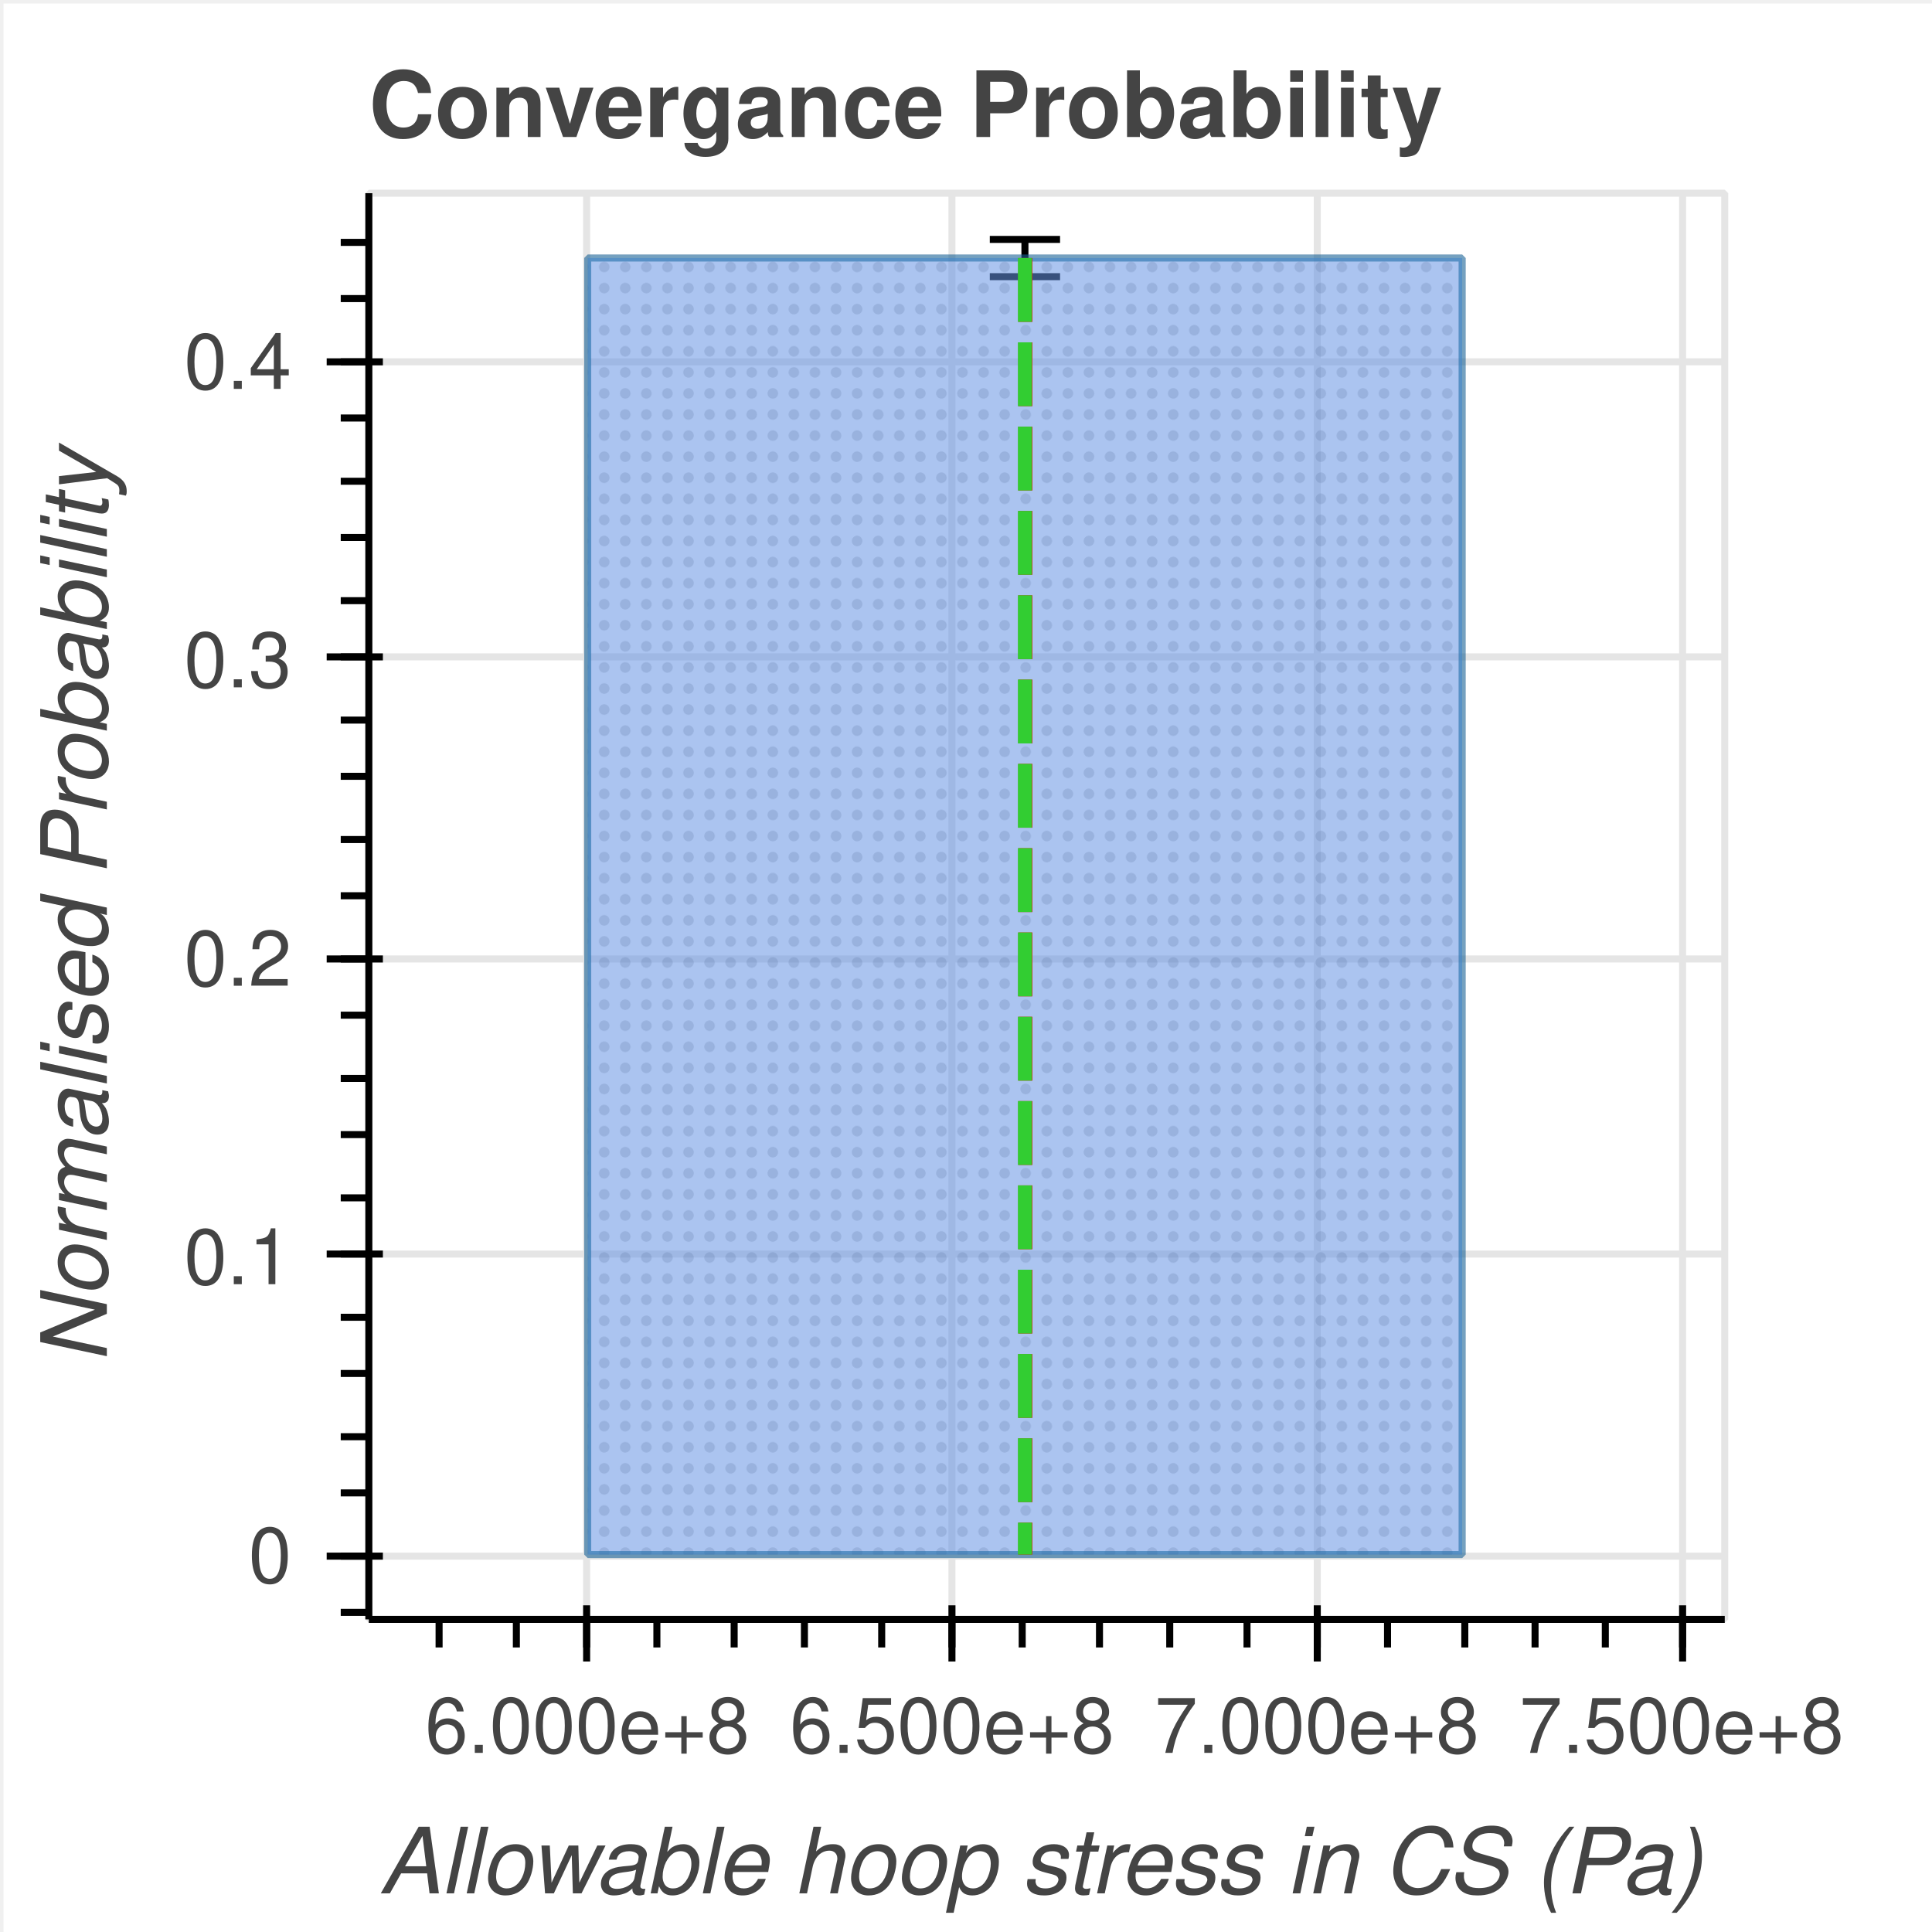
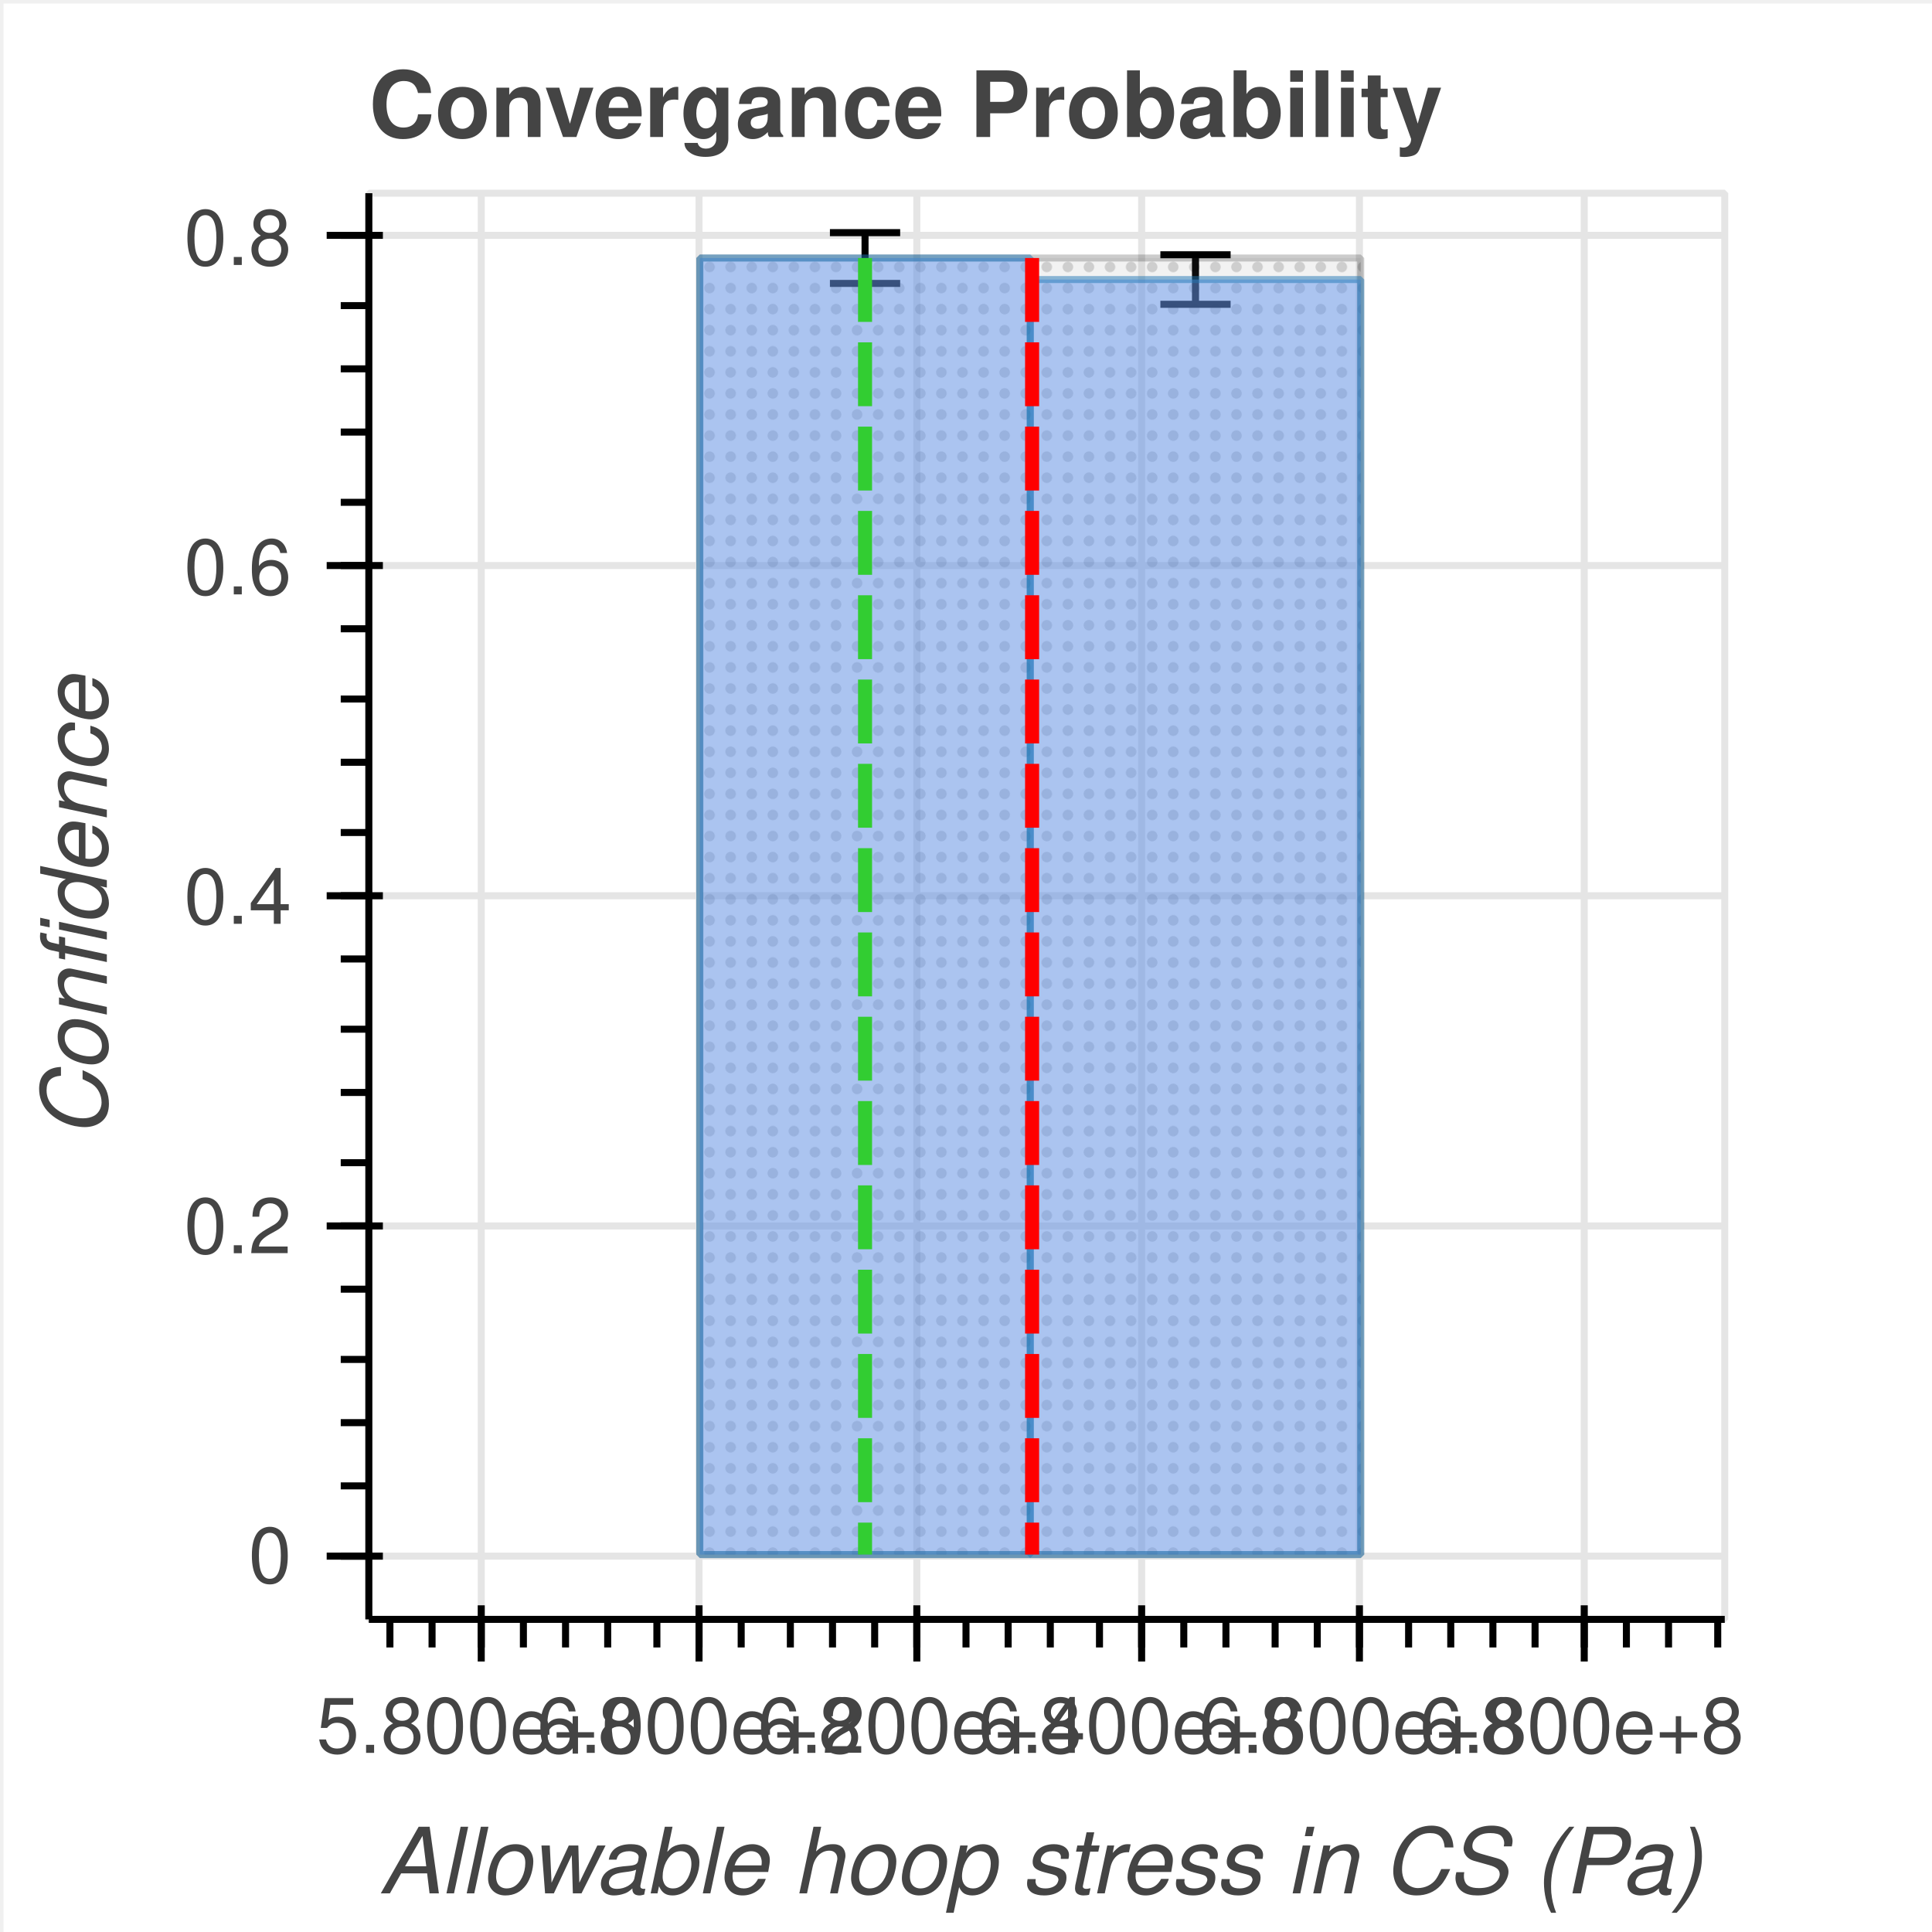
<svg xmlns="http://www.w3.org/2000/svg" version="1.1" width="275" height="275">
  <defs>
-     <clipPath id="eDJhEgdMyLbD">
+     <clipPath id="LDhFNnUtpmWm">
      <path fill="none" stroke="none" d="M 52.5 27.5 L 245.5 27.5 L 245.5 230.5 L 52.5 230.5 L 52.5 27.5 Z" />
    </clipPath>
-     <clipPath id="gkQsSynSzGNn">
+     <clipPath id="PttzHfTDsfpB">
      <path fill="none" stroke="none" d="M 52.5 27.5 L 245.5 27.5 L 245.5 230.5 L 52.5 230.5 L 52.5 27.5 Z" />
    </clipPath>
-     <clipPath id="qXxZZQQEtUEi">
+     <clipPath id="gfmuLWbADalF">
      <path fill="none" stroke="none" d="M 52.5 27.5 L 245.5 27.5 L 245.5 230.5 L 52.5 230.5 L 52.5 27.5 Z" />
    </clipPath>
-     <clipPath id="SUnOFZRGLTzD">
+     <clipPath id="TAnlcEbMQBsq">
      <path fill="none" stroke="none" d="M 52.5 27.5 L 245.5 27.5 L 245.5 230.5 L 52.5 230.5 L 52.5 27.5 Z" />
    </clipPath>
-     <pattern id="vRphckxBKMse" width="3" height="3" patternUnits="userSpaceOnUse">
+     <pattern id="RTlrRPWtLwaz" width="3" height="3" patternUnits="userSpaceOnUse">
      <path fill="rgb(0,0,0)" stroke="none" paint-order="stroke" d="M 2.75 2 A 0.75 0.75 0 0 0 1.25 2 A 0.75 0.75 0 0 0 2.75 2" fill-opacity="0.149" />
    </pattern>
-     <clipPath id="fVGNhSfbMGse">
+     <clipPath id="PsbJBLmRybfF">
      <path fill="none" stroke="none" d="M 52.5 27.5 L 245.5 27.5 L 245.5 230.5 L 52.5 230.5 L 52.5 27.5 Z" />
    </clipPath>
-     <clipPath id="WsNMuIhIAlEx">
+     <clipPath id="yBfPNpHNVEIP">
      <path fill="none" stroke="none" d="M 52.5 27.5 L 245.5 27.5 L 245.5 230.5 L 52.5 230.5 L 52.5 27.5 Z" />
    </clipPath>
-     <clipPath id="cnuaoAoOssgT">
+     <clipPath id="LIivrBOntIfi">
      <path fill="none" stroke="none" d="M 52.5 27.5 L 245.5 27.5 L 245.5 230.5 L 52.5 230.5 L 52.5 27.5 Z" />
    </clipPath>
-     <clipPath id="uTKhPvfNPhbx">
+     <clipPath id="uwKvKPdEmnhG">
      <path fill="none" stroke="none" d="M 52.5 27.5 L 245.5 27.5 L 245.5 230.5 L 52.5 230.5 L 52.5 27.5 Z" />
    </clipPath>
  </defs>
  <path fill="rgb(255,255,255)" stroke="none" paint-order="stroke" d="M 0.5 0.5 L 275.5 0.5 L 275.5 275.5 L 0.5 275.5 L 0.5 0.5 Z" fill-opacity="1" />
  <rect fill="#FFFFFF" stroke="none" x="52" y="27" width="193" height="203" transform="matrix(1, 0, 0, 1, 0.5, 0.5)" />
  <path fill="rgb(255,255,255)" stroke="none" paint-order="stroke" d="M 52.5 27.5 L 245.5 27.5 L 245.5 230.5 L 52.5 230.5 L 52.5 27.5 Z" fill-opacity="1" />
  <path fill="none" stroke="rgb(229,229,229)" paint-order="fill" d="M 52.5 27.5 L 245.5 27.5 L 245.5 230.5 L 52.5 230.5 L 52.5 27.5 Z" stroke-opacity="1" stroke-linejoin="bevel" stroke-miterlimit="10" />
-   <path fill="none" stroke="rgb(229,229,229)" paint-order="fill" d="M 83.5 230.5 L 83.5 27.5 M 135.5 230.5 L 135.5 27.5 M 187.5 230.5 L 187.5 27.5 M 239.5 230.5 L 239.5 27.5" stroke-opacity="1" stroke-linejoin="bevel" stroke-miterlimit="10" clip-path="url(#eDJhEgdMyLbD)" />
-   <path fill="none" stroke="rgb(229,229,229)" paint-order="fill" d="M 52.5 221.5 L 245.5 221.5 M 52.5 178.5 L 245.5 178.5 M 52.5 136.5 L 245.5 136.5 M 52.5 93.5 L 245.5 93.5 M 52.5 51.5 L 245.5 51.5" stroke-opacity="1" stroke-linejoin="bevel" stroke-miterlimit="10" clip-path="url(#gkQsSynSzGNn)" />
-   <path fill="none" stroke="rgb(0,0,0)" paint-order="fill" d="M 145.888 34.076 L 145.888 39.379" stroke-opacity="1" stroke-linejoin="bevel" stroke-miterlimit="10" clip-path="url(#qXxZZQQEtUEi)" />
-   <path fill="none" stroke="rgb(0,0,0)" paint-order="fill" d="M 140.888 34.076 L 150.888 34.076" stroke-opacity="1" stroke-linejoin="bevel" stroke-miterlimit="10" clip-path="url(#qXxZZQQEtUEi)" />
-   <path fill="none" stroke="rgb(0,0,0)" paint-order="fill" d="M 150.888 39.379 L 140.888 39.379" stroke-opacity="1" stroke-linejoin="bevel" stroke-miterlimit="10" clip-path="url(#qXxZZQQEtUEi)" />
-   <path fill="rgb(128,128,128)" stroke="none" paint-order="stroke" d="M 83.654 36.727 L 208.122 36.727 L 208.122 221.273 L 83.654 221.273 L 83.654 36.727 Z" fill-opacity="0.102" clip-path="url(#SUnOFZRGLTzD)" />
-   <path fill="url(#vRphckxBKMse)" stroke="rgb(0,0,0)" paint-order="fill" d="M 83.654 36.727 L 208.122 36.727 L 208.122 221.273 L 83.654 221.273 L 83.654 36.727 Z" clip-path="url(#SUnOFZRGLTzD)" stroke-opacity="0.2" stroke-linejoin="bevel" stroke-miterlimit="10" />
-   <path fill="rgb(100,149,237)" stroke="rgb(31,119,180)" paint-order="fill" d="M 83.654 36.727 L 208.122 36.727 L 208.122 221.273 L 83.654 221.273 L 83.654 36.727 Z" fill-opacity="0.502" clip-path="url(#fVGNhSfbMGse)" stroke-opacity="0.502" stroke-linejoin="bevel" stroke-miterlimit="10" />
+   <path fill="none" stroke="rgb(229,229,229)" paint-order="fill" d="M 68.5 230.5 L 68.5 27.5 M 99.5 230.5 L 99.5 27.5 M 130.5 230.5 L 130.5 27.5 M 162.5 230.5 L 162.5 27.5 M 193.5 230.5 L 193.5 27.5 M 225.5 230.5 L 225.5 27.5" stroke-opacity="1" stroke-linejoin="bevel" stroke-miterlimit="10" clip-path="url(#LDhFNnUtpmWm)" />
+   <path fill="none" stroke="rgb(229,229,229)" paint-order="fill" d="M 52.5 221.5 L 245.5 221.5 M 52.5 174.5 L 245.5 174.5 M 52.5 127.5 L 245.5 127.5 M 52.5 80.5 L 245.5 80.5 M 52.5 33.5 L 245.5 33.5" stroke-opacity="1" stroke-linejoin="bevel" stroke-miterlimit="10" clip-path="url(#PttzHfTDsfpB)" />
+   <path fill="none" stroke="rgb(0,0,0)" paint-order="fill" d="M 123.13 33.113 L 123.13 40.341" stroke-opacity="1" stroke-linejoin="bevel" stroke-miterlimit="10" clip-path="url(#gfmuLWbADalF)" />
+   <path fill="none" stroke="rgb(0,0,0)" paint-order="fill" d="M 170.167 36.265 L 170.167 43.313" stroke-opacity="1" stroke-linejoin="bevel" stroke-miterlimit="10" clip-path="url(#gfmuLWbADalF)" />
+   <path fill="none" stroke="rgb(0,0,0)" paint-order="fill" d="M 118.13 33.113 L 128.13 33.113" stroke-opacity="1" stroke-linejoin="bevel" stroke-miterlimit="10" clip-path="url(#gfmuLWbADalF)" />
+   <path fill="none" stroke="rgb(0,0,0)" paint-order="fill" d="M 165.167 36.265 L 175.167 36.265" stroke-opacity="1" stroke-linejoin="bevel" stroke-miterlimit="10" clip-path="url(#gfmuLWbADalF)" />
+   <path fill="none" stroke="rgb(0,0,0)" paint-order="fill" d="M 128.13 40.341 L 118.13 40.341" stroke-opacity="1" stroke-linejoin="bevel" stroke-miterlimit="10" clip-path="url(#gfmuLWbADalF)" />
+   <path fill="none" stroke="rgb(0,0,0)" paint-order="fill" d="M 175.167 43.313 L 165.167 43.313" stroke-opacity="1" stroke-linejoin="bevel" stroke-miterlimit="10" clip-path="url(#gfmuLWbADalF)" />
+   <path fill="rgb(128,128,128)" stroke="none" paint-order="stroke" d="M 99.611 36.727 L 193.685 36.727 L 193.685 221.273 L 99.611 221.273 L 99.611 36.727 Z" fill-opacity="0.102" clip-path="url(#TAnlcEbMQBsq)" />
+   <path fill="url(#RTlrRPWtLwaz)" stroke="rgb(0,0,0)" paint-order="fill" d="M 99.611 36.727 L 193.685 36.727 L 193.685 221.273 L 99.611 221.273 L 99.611 36.727 Z" clip-path="url(#TAnlcEbMQBsq)" stroke-opacity="0.2" stroke-linejoin="bevel" stroke-miterlimit="10" />
+   <path fill="rgb(100,149,237)" stroke="rgb(31,119,180)" paint-order="fill" d="M 99.611 36.727 L 146.648 36.727 L 146.648 221.273 L 99.611 221.273 L 99.611 36.727 Z" fill-opacity="0.502" clip-path="url(#PsbJBLmRybfF)" stroke-opacity="0.502" stroke-linejoin="bevel" stroke-miterlimit="10" />
+   <path fill="rgb(100,149,237)" stroke="rgb(31,119,180)" paint-order="fill" d="M 146.648 39.789 L 193.685 39.789 L 193.685 221.273 L 146.648 221.273 L 146.648 39.789 Z" fill-opacity="0.502" clip-path="url(#PsbJBLmRybfF)" stroke-opacity="0.502" stroke-linejoin="bevel" stroke-miterlimit="10" />
  <path fill="none" stroke="rgb(0,0,0)" paint-order="fill" d="M 52.5 230.5 L 245.5 230.5" stroke-opacity="1" stroke-linejoin="bevel" stroke-miterlimit="10" />
-   <path fill="none" stroke="rgb(0,0,0)" paint-order="fill" d="M 83.5 236.5 L 83.5 228.5 M 135.5 236.5 L 135.5 228.5 M 187.5 236.5 L 187.5 228.5 M 239.5 236.5 L 239.5 228.5" stroke-opacity="1" stroke-linejoin="bevel" stroke-miterlimit="10" />
-   <path fill="none" stroke="rgb(0,0,0)" paint-order="fill" d="M 73.5 234.5 L 73.5 230.5 M 62.5 234.5 L 62.5 230.5 M 83.5 234.5 L 83.5 230.5 M 93.5 234.5 L 93.5 230.5 M 104.5 234.5 L 104.5 230.5 M 114.5 234.5 L 114.5 230.5 M 125.5 234.5 L 125.5 230.5 M 135.5 234.5 L 135.5 230.5 M 145.5 234.5 L 145.5 230.5 M 156.5 234.5 L 156.5 230.5 M 166.5 234.5 L 166.5 230.5 M 177.5 234.5 L 177.5 230.5 M 187.5 234.5 L 187.5 230.5 M 197.5 234.5 L 197.5 230.5 M 208.5 234.5 L 208.5 230.5 M 218.5 234.5 L 218.5 230.5 M 228.5 234.5 L 228.5 230.5 M 239.5 234.5 L 239.5 230.5" stroke-opacity="1" stroke-linejoin="bevel" stroke-miterlimit="10" />
-   <text fill="rgb(68,68,68)" stroke="none" font-family="helvetica" font-size="11px" font-style="normal" font-weight="normal" text-decoration="normal" x="60.012" y="249" text-anchor="start" dominant-baseline="alphabetic" transform="matrix(1, 0, 0, 1, 0.5, 0.5)" fill-opacity="1">6.000e+8</text>
-   <text fill="none" stroke="rgb(0,0,0)" font-family="helvetica" font-size="11px" font-style="normal" font-weight="normal" text-decoration="normal" x="60.012" y="249" text-anchor="start" dominant-baseline="alphabetic" transform="matrix(1, 0, 0, 1, 0.5, 0.5)" stroke-opacity="0" stroke-linejoin="bevel" stroke-miterlimit="10">6.000e+8</text>
-   <text fill="rgb(68,68,68)" stroke="none" font-family="helvetica" font-size="11px" font-style="normal" font-weight="normal" text-decoration="normal" x="111.931" y="249" text-anchor="start" dominant-baseline="alphabetic" transform="matrix(1, 0, 0, 1, 0.5, 0.5)" fill-opacity="1">6.500e+8</text>
-   <text fill="none" stroke="rgb(0,0,0)" font-family="helvetica" font-size="11px" font-style="normal" font-weight="normal" text-decoration="normal" x="111.931" y="249" text-anchor="start" dominant-baseline="alphabetic" transform="matrix(1, 0, 0, 1, 0.5, 0.5)" stroke-opacity="0" stroke-linejoin="bevel" stroke-miterlimit="10">6.500e+8</text>
-   <text fill="rgb(68,68,68)" stroke="none" font-family="helvetica" font-size="11px" font-style="normal" font-weight="normal" text-decoration="normal" x="163.851" y="249" text-anchor="start" dominant-baseline="alphabetic" transform="matrix(1, 0, 0, 1, 0.5, 0.5)" fill-opacity="1">7.000e+8</text>
-   <text fill="none" stroke="rgb(0,0,0)" font-family="helvetica" font-size="11px" font-style="normal" font-weight="normal" text-decoration="normal" x="163.851" y="249" text-anchor="start" dominant-baseline="alphabetic" transform="matrix(1, 0, 0, 1, 0.5, 0.5)" stroke-opacity="0" stroke-linejoin="bevel" stroke-miterlimit="10">7.000e+8</text>
-   <text fill="rgb(68,68,68)" stroke="none" font-family="helvetica" font-size="11px" font-style="normal" font-weight="normal" text-decoration="normal" x="215.77" y="249" text-anchor="start" dominant-baseline="alphabetic" transform="matrix(1, 0, 0, 1, 0.5, 0.5)" fill-opacity="1">7.500e+8</text>
-   <text fill="none" stroke="rgb(0,0,0)" font-family="helvetica" font-size="11px" font-style="normal" font-weight="normal" text-decoration="normal" x="215.77" y="249" text-anchor="start" dominant-baseline="alphabetic" transform="matrix(1, 0, 0, 1, 0.5, 0.5)" stroke-opacity="0" stroke-linejoin="bevel" stroke-miterlimit="10">7.500e+8</text>
+   <path fill="none" stroke="rgb(0,0,0)" paint-order="fill" d="M 68.5 236.5 L 68.5 228.5 M 99.5 236.5 L 99.5 228.5 M 130.5 236.5 L 130.5 228.5 M 162.5 236.5 L 162.5 228.5 M 193.5 236.5 L 193.5 228.5 M 225.5 236.5 L 225.5 228.5" stroke-opacity="1" stroke-linejoin="bevel" stroke-miterlimit="10" />
+   <path fill="none" stroke="rgb(0,0,0)" paint-order="fill" d="M 61.5 234.5 L 61.5 230.5 M 55.5 234.5 L 55.5 230.5 M 68.5 234.5 L 68.5 230.5 M 74.5 234.5 L 74.5 230.5 M 80.5 234.5 L 80.5 230.5 M 86.5 234.5 L 86.5 230.5 M 93.5 234.5 L 93.5 230.5 M 99.5 234.5 L 99.5 230.5 M 105.5 234.5 L 105.5 230.5 M 112.5 234.5 L 112.5 230.5 M 118.5 234.5 L 118.5 230.5 M 124.5 234.5 L 124.5 230.5 M 130.5 234.5 L 130.5 230.5 M 137.5 234.5 L 137.5 230.5 M 143.5 234.5 L 143.5 230.5 M 149.5 234.5 L 149.5 230.5 M 156.5 234.5 L 156.5 230.5 M 162.5 234.5 L 162.5 230.5 M 168.5 234.5 L 168.5 230.5 M 174.5 234.5 L 174.5 230.5 M 181.5 234.5 L 181.5 230.5 M 187.5 234.5 L 187.5 230.5 M 193.5 234.5 L 193.5 230.5 M 200.5 234.5 L 200.5 230.5 M 206.5 234.5 L 206.5 230.5 M 212.5 234.5 L 212.5 230.5 M 218.5 234.5 L 218.5 230.5 M 225.5 234.5 L 225.5 230.5 M 231.5 234.5 L 231.5 230.5 M 237.5 234.5 L 237.5 230.5 M 244.5 234.5 L 244.5 230.5" stroke-opacity="1" stroke-linejoin="bevel" stroke-miterlimit="10" />
+   <text fill="rgb(68,68,68)" stroke="none" font-family="helvetica" font-size="11px" font-style="normal" font-weight="normal" text-decoration="normal" x="44.541" y="249" text-anchor="start" dominant-baseline="alphabetic" transform="matrix(1, 0, 0, 1, 0.5, 0.5)" fill-opacity="1">5.800e+8</text>
+   <text fill="none" stroke="rgb(0,0,0)" font-family="helvetica" font-size="11px" font-style="normal" font-weight="normal" text-decoration="normal" x="44.541" y="249" text-anchor="start" dominant-baseline="alphabetic" transform="matrix(1, 0, 0, 1, 0.5, 0.5)" stroke-opacity="0" stroke-linejoin="bevel" stroke-miterlimit="10">5.800e+8</text>
+   <text fill="rgb(68,68,68)" stroke="none" font-family="helvetica" font-size="11px" font-style="normal" font-weight="normal" text-decoration="normal" x="75.946" y="249" text-anchor="start" dominant-baseline="alphabetic" transform="matrix(1, 0, 0, 1, 0.5, 0.5)" fill-opacity="1">6.000e+8</text>
+   <text fill="none" stroke="rgb(0,0,0)" font-family="helvetica" font-size="11px" font-style="normal" font-weight="normal" text-decoration="normal" x="75.946" y="249" text-anchor="start" dominant-baseline="alphabetic" transform="matrix(1, 0, 0, 1, 0.5, 0.5)" stroke-opacity="0" stroke-linejoin="bevel" stroke-miterlimit="10">6.000e+8</text>
+   <text fill="rgb(68,68,68)" stroke="none" font-family="helvetica" font-size="11px" font-style="normal" font-weight="normal" text-decoration="normal" x="107.351" y="249" text-anchor="start" dominant-baseline="alphabetic" transform="matrix(1, 0, 0, 1, 0.5, 0.5)" fill-opacity="1">6.200e+8</text>
+   <text fill="none" stroke="rgb(0,0,0)" font-family="helvetica" font-size="11px" font-style="normal" font-weight="normal" text-decoration="normal" x="107.351" y="249" text-anchor="start" dominant-baseline="alphabetic" transform="matrix(1, 0, 0, 1, 0.5, 0.5)" stroke-opacity="0" stroke-linejoin="bevel" stroke-miterlimit="10">6.200e+8</text>
+   <text fill="rgb(68,68,68)" stroke="none" font-family="helvetica" font-size="11px" font-style="normal" font-weight="normal" text-decoration="normal" x="138.756" y="249" text-anchor="start" dominant-baseline="alphabetic" transform="matrix(1, 0, 0, 1, 0.5, 0.5)" fill-opacity="1">6.400e+8</text>
+   <text fill="none" stroke="rgb(0,0,0)" font-family="helvetica" font-size="11px" font-style="normal" font-weight="normal" text-decoration="normal" x="138.756" y="249" text-anchor="start" dominant-baseline="alphabetic" transform="matrix(1, 0, 0, 1, 0.5, 0.5)" stroke-opacity="0" stroke-linejoin="bevel" stroke-miterlimit="10">6.400e+8</text>
+   <text fill="rgb(68,68,68)" stroke="none" font-family="helvetica" font-size="11px" font-style="normal" font-weight="normal" text-decoration="normal" x="170.161" y="249" text-anchor="start" dominant-baseline="alphabetic" transform="matrix(1, 0, 0, 1, 0.5, 0.5)" fill-opacity="1">6.600e+8</text>
+   <text fill="none" stroke="rgb(0,0,0)" font-family="helvetica" font-size="11px" font-style="normal" font-weight="normal" text-decoration="normal" x="170.161" y="249" text-anchor="start" dominant-baseline="alphabetic" transform="matrix(1, 0, 0, 1, 0.5, 0.5)" stroke-opacity="0" stroke-linejoin="bevel" stroke-miterlimit="10">6.600e+8</text>
+   <text fill="rgb(68,68,68)" stroke="none" font-family="helvetica" font-size="11px" font-style="normal" font-weight="normal" text-decoration="normal" x="201.566" y="249" text-anchor="start" dominant-baseline="alphabetic" transform="matrix(1, 0, 0, 1, 0.5, 0.5)" fill-opacity="1">6.800e+8</text>
+   <text fill="none" stroke="rgb(0,0,0)" font-family="helvetica" font-size="11px" font-style="normal" font-weight="normal" text-decoration="normal" x="201.566" y="249" text-anchor="start" dominant-baseline="alphabetic" transform="matrix(1, 0, 0, 1, 0.5, 0.5)" stroke-opacity="0" stroke-linejoin="bevel" stroke-miterlimit="10">6.800e+8</text>
  <text fill="rgb(68,68,68)" stroke="none" font-family="helvetica" font-size="13px" font-style="italic" font-weight="normal" text-decoration="normal" x="53.485" y="269" text-anchor="start" dominant-baseline="alphabetic" transform="matrix(1, 0, 0, 1, 0.5, 0.5)" fill-opacity="1">Allowable hoop stress in CS (Pa)</text>
  <text fill="none" stroke="rgb(0,0,0)" font-family="helvetica" font-size="13px" font-style="italic" font-weight="normal" text-decoration="normal" x="53.485" y="269" text-anchor="start" dominant-baseline="alphabetic" transform="matrix(1, 0, 0, 1, 0.5, 0.5)" stroke-opacity="0" stroke-linejoin="bevel" stroke-miterlimit="10">Allowable hoop stress in CS (Pa)</text>
  <path fill="none" stroke="rgb(0,0,0)" paint-order="fill" d="M 52.5 230.5 L 52.5 27.5" stroke-opacity="1" stroke-linejoin="bevel" stroke-miterlimit="10" />
-   <path fill="none" stroke="rgb(0,0,0)" paint-order="fill" d="M 46.5 221.5 L 54.5 221.5 M 46.5 178.5 L 54.5 178.5 M 46.5 136.5 L 54.5 136.5 M 46.5 93.5 L 54.5 93.5 M 46.5 51.5 L 54.5 51.5" stroke-opacity="1" stroke-linejoin="bevel" stroke-miterlimit="10" />
-   <path fill="none" stroke="rgb(0,0,0)" paint-order="fill" d="M 48.5 229.5 L 52.5 229.5 M 48.5 221.5 L 52.5 221.5 M 48.5 212.5 L 52.5 212.5 M 48.5 204.5 L 52.5 204.5 M 48.5 195.5 L 52.5 195.5 M 48.5 187.5 L 52.5 187.5 M 48.5 178.5 L 52.5 178.5 M 48.5 170.5 L 52.5 170.5 M 48.5 161.5 L 52.5 161.5 M 48.5 153.5 L 52.5 153.5 M 48.5 144.5 L 52.5 144.5 M 48.5 136.5 L 52.5 136.5 M 48.5 127.5 L 52.5 127.5 M 48.5 119.5 L 52.5 119.5 M 48.5 110.5 L 52.5 110.5 M 48.5 102.5 L 52.5 102.5 M 48.5 93.5 L 52.5 93.5 M 48.5 85.5 L 52.5 85.5 M 48.5 76.5 L 52.5 76.5 M 48.5 68.5 L 52.5 68.5 M 48.5 59.5 L 52.5 59.5 M 48.5 51.5 L 52.5 51.5 M 48.5 42.5 L 52.5 42.5 M 48.5 34.5 L 52.5 34.5" stroke-opacity="1" stroke-linejoin="bevel" stroke-miterlimit="10" />
+   <path fill="none" stroke="rgb(0,0,0)" paint-order="fill" d="M 46.5 221.5 L 54.5 221.5 M 46.5 174.5 L 54.5 174.5 M 46.5 127.5 L 54.5 127.5 M 46.5 80.5 L 54.5 80.5 M 46.5 33.5 L 54.5 33.5" stroke-opacity="1" stroke-linejoin="bevel" stroke-miterlimit="10" />
+   <path fill="none" stroke="rgb(0,0,0)" paint-order="fill" d="M 48.5 221.5 L 52.5 221.5 M 48.5 211.5 L 52.5 211.5 M 48.5 202.5 L 52.5 202.5 M 48.5 193.5 L 52.5 193.5 M 48.5 183.5 L 52.5 183.5 M 48.5 174.5 L 52.5 174.5 M 48.5 165.5 L 52.5 165.5 M 48.5 155.5 L 52.5 155.5 M 48.5 146.5 L 52.5 146.5 M 48.5 136.5 L 52.5 136.5 M 48.5 127.5 L 52.5 127.5 M 48.5 118.5 L 52.5 118.5 M 48.5 108.5 L 52.5 108.5 M 48.5 99.5 L 52.5 99.5 M 48.5 89.5 L 52.5 89.5 M 48.5 80.5 L 52.5 80.5 M 48.5 71.5 L 52.5 71.5 M 48.5 61.5 L 52.5 61.5 M 48.5 52.5 L 52.5 52.5 M 48.5 43.5 L 52.5 43.5 M 48.5 33.5 L 52.5 33.5" stroke-opacity="1" stroke-linejoin="bevel" stroke-miterlimit="10" />
  <text fill="rgb(68,68,68)" stroke="none" font-family="helvetica" font-size="11px" font-style="normal" font-weight="normal" text-decoration="normal" x="34.882" y="224.773" text-anchor="start" dominant-baseline="alphabetic" transform="matrix(1, 0, 0, 1, 0.5, 0.5)" fill-opacity="1">0</text>
  <text fill="none" stroke="rgb(0,0,0)" font-family="helvetica" font-size="11px" font-style="normal" font-weight="normal" text-decoration="normal" x="34.882" y="224.773" text-anchor="start" dominant-baseline="alphabetic" transform="matrix(1, 0, 0, 1, 0.5, 0.5)" stroke-opacity="0" stroke-linejoin="bevel" stroke-miterlimit="10">0</text>
-   <text fill="rgb(68,68,68)" stroke="none" font-family="helvetica" font-size="11px" font-style="normal" font-weight="normal" text-decoration="normal" x="25.708" y="182.293" text-anchor="start" dominant-baseline="alphabetic" transform="matrix(1, 0, 0, 1, 0.5, 0.5)" fill-opacity="1">0.1</text>
-   <text fill="none" stroke="rgb(0,0,0)" font-family="helvetica" font-size="11px" font-style="normal" font-weight="normal" text-decoration="normal" x="25.708" y="182.293" text-anchor="start" dominant-baseline="alphabetic" transform="matrix(1, 0, 0, 1, 0.5, 0.5)" stroke-opacity="0" stroke-linejoin="bevel" stroke-miterlimit="10">0.1</text>
-   <text fill="rgb(68,68,68)" stroke="none" font-family="helvetica" font-size="11px" font-style="normal" font-weight="normal" text-decoration="normal" x="25.708" y="139.813" text-anchor="start" dominant-baseline="alphabetic" transform="matrix(1, 0, 0, 1, 0.5, 0.5)" fill-opacity="1">0.2</text>
-   <text fill="none" stroke="rgb(0,0,0)" font-family="helvetica" font-size="11px" font-style="normal" font-weight="normal" text-decoration="normal" x="25.708" y="139.813" text-anchor="start" dominant-baseline="alphabetic" transform="matrix(1, 0, 0, 1, 0.5, 0.5)" stroke-opacity="0" stroke-linejoin="bevel" stroke-miterlimit="10">0.2</text>
-   <text fill="rgb(68,68,68)" stroke="none" font-family="helvetica" font-size="11px" font-style="normal" font-weight="normal" text-decoration="normal" x="25.708" y="97.333" text-anchor="start" dominant-baseline="alphabetic" transform="matrix(1, 0, 0, 1, 0.5, 0.5)" fill-opacity="1">0.3</text>
-   <text fill="none" stroke="rgb(0,0,0)" font-family="helvetica" font-size="11px" font-style="normal" font-weight="normal" text-decoration="normal" x="25.708" y="97.333" text-anchor="start" dominant-baseline="alphabetic" transform="matrix(1, 0, 0, 1, 0.5, 0.5)" stroke-opacity="0" stroke-linejoin="bevel" stroke-miterlimit="10">0.3</text>
-   <text fill="rgb(68,68,68)" stroke="none" font-family="helvetica" font-size="11px" font-style="normal" font-weight="normal" text-decoration="normal" x="25.708" y="54.853" text-anchor="start" dominant-baseline="alphabetic" transform="matrix(1, 0, 0, 1, 0.5, 0.5)" fill-opacity="1">0.4</text>
-   <text fill="none" stroke="rgb(0,0,0)" font-family="helvetica" font-size="11px" font-style="normal" font-weight="normal" text-decoration="normal" x="25.708" y="54.853" text-anchor="start" dominant-baseline="alphabetic" transform="matrix(1, 0, 0, 1, 0.5, 0.5)" stroke-opacity="0" stroke-linejoin="bevel" stroke-miterlimit="10">0.4</text>
-   <text fill="rgb(68,68,68)" stroke="none" font-family="helvetica" font-size="13px" font-style="italic" font-weight="normal" text-decoration="normal" x="-47.317" y="125.5" text-anchor="start" dominant-baseline="alphabetic" transform="matrix(6.123233995736766e-17, -1, 1, 6.123233995736766e-17, -110.2915, 146.7085)" fill-opacity="1">Normalised Probability</text>
-   <text fill="none" stroke="rgb(0,0,0)" font-family="helvetica" font-size="13px" font-style="italic" font-weight="normal" text-decoration="normal" x="-47.317" y="125.5" text-anchor="start" dominant-baseline="alphabetic" transform="matrix(6.123233995736766e-17, -1, 1, 6.123233995736766e-17, -110.2915, 146.7085)" stroke-opacity="0" stroke-linejoin="bevel" stroke-miterlimit="10">Normalised Probability</text>
-   <path fill="rgb(255,249,186)" stroke="rgb(255,0,0)" paint-order="fill" d="M 145.951 36.727 L 145.951 36.727 L 145.951 221.273 L 145.951 221.273 L 145.951 36.727 Z" fill-opacity="0.4" clip-path="url(#WsNMuIhIAlEx)" stroke-opacity="1" stroke-linejoin="bevel" stroke-miterlimit="10" stroke-width="2" stroke-dasharray="6" />
-   <path fill="rgb(255,249,186)" stroke="rgb(50,205,50)" paint-order="fill" d="M 145.888 36.727 L 145.888 36.727 L 145.888 221.273 L 145.888 221.273 L 145.888 36.727 Z" fill-opacity="0.4" clip-path="url(#cnuaoAoOssgT)" stroke-opacity="1" stroke-linejoin="bevel" stroke-miterlimit="10" stroke-width="2" stroke-dasharray="6" />
+   <text fill="rgb(68,68,68)" stroke="none" font-family="helvetica" font-size="11px" font-style="normal" font-weight="normal" text-decoration="normal" x="25.708" y="177.884" text-anchor="start" dominant-baseline="alphabetic" transform="matrix(1, 0, 0, 1, 0.5, 0.5)" fill-opacity="1">0.2</text>
+   <text fill="none" stroke="rgb(0,0,0)" font-family="helvetica" font-size="11px" font-style="normal" font-weight="normal" text-decoration="normal" x="25.708" y="177.884" text-anchor="start" dominant-baseline="alphabetic" transform="matrix(1, 0, 0, 1, 0.5, 0.5)" stroke-opacity="0" stroke-linejoin="bevel" stroke-miterlimit="10">0.2</text>
+   <text fill="rgb(68,68,68)" stroke="none" font-family="helvetica" font-size="11px" font-style="normal" font-weight="normal" text-decoration="normal" x="25.708" y="130.995" text-anchor="start" dominant-baseline="alphabetic" transform="matrix(1, 0, 0, 1, 0.5, 0.5)" fill-opacity="1">0.4</text>
+   <text fill="none" stroke="rgb(0,0,0)" font-family="helvetica" font-size="11px" font-style="normal" font-weight="normal" text-decoration="normal" x="25.708" y="130.995" text-anchor="start" dominant-baseline="alphabetic" transform="matrix(1, 0, 0, 1, 0.5, 0.5)" stroke-opacity="0" stroke-linejoin="bevel" stroke-miterlimit="10">0.4</text>
+   <text fill="rgb(68,68,68)" stroke="none" font-family="helvetica" font-size="11px" font-style="normal" font-weight="normal" text-decoration="normal" x="25.708" y="84.106" text-anchor="start" dominant-baseline="alphabetic" transform="matrix(1, 0, 0, 1, 0.5, 0.5)" fill-opacity="1">0.6</text>
+   <text fill="none" stroke="rgb(0,0,0)" font-family="helvetica" font-size="11px" font-style="normal" font-weight="normal" text-decoration="normal" x="25.708" y="84.106" text-anchor="start" dominant-baseline="alphabetic" transform="matrix(1, 0, 0, 1, 0.5, 0.5)" stroke-opacity="0" stroke-linejoin="bevel" stroke-miterlimit="10">0.6</text>
+   <text fill="rgb(68,68,68)" stroke="none" font-family="helvetica" font-size="11px" font-style="normal" font-weight="normal" text-decoration="normal" x="25.708" y="37.218" text-anchor="start" dominant-baseline="alphabetic" transform="matrix(1, 0, 0, 1, 0.5, 0.5)" fill-opacity="1">0.8</text>
+   <text fill="none" stroke="rgb(0,0,0)" font-family="helvetica" font-size="11px" font-style="normal" font-weight="normal" text-decoration="normal" x="25.708" y="37.218" text-anchor="start" dominant-baseline="alphabetic" transform="matrix(1, 0, 0, 1, 0.5, 0.5)" stroke-opacity="0" stroke-linejoin="bevel" stroke-miterlimit="10">0.8</text>
+   <text fill="rgb(68,68,68)" stroke="none" font-family="helvetica" font-size="13px" font-style="italic" font-weight="normal" text-decoration="normal" x="-15.176" y="125.5" text-anchor="start" dominant-baseline="alphabetic" transform="matrix(6.123233995736766e-17, -1, 1, 6.123233995736766e-17, -110.2915, 146.7085)" fill-opacity="1">Confidence</text>
+   <text fill="none" stroke="rgb(0,0,0)" font-family="helvetica" font-size="13px" font-style="italic" font-weight="normal" text-decoration="normal" x="-15.176" y="125.5" text-anchor="start" dominant-baseline="alphabetic" transform="matrix(6.123233995736766e-17, -1, 1, 6.123233995736766e-17, -110.2915, 146.7085)" stroke-opacity="0" stroke-linejoin="bevel" stroke-miterlimit="10">Confidence</text>
+   <path fill="rgb(255,249,186)" stroke="rgb(255,0,0)" paint-order="fill" d="M 146.907 36.727 L 146.907 36.727 L 146.907 221.273 L 146.907 221.273 L 146.907 36.727 Z" fill-opacity="0.4" clip-path="url(#yBfPNpHNVEIP)" stroke-opacity="1" stroke-linejoin="bevel" stroke-miterlimit="10" stroke-width="2" stroke-dasharray="6" />
+   <path fill="rgb(255,249,186)" stroke="rgb(50,205,50)" paint-order="fill" d="M 123.13 36.727 L 123.13 36.727 L 123.13 221.273 L 123.13 221.273 L 123.13 36.727 Z" fill-opacity="0.4" clip-path="url(#LIivrBOntIfi)" stroke-opacity="1" stroke-linejoin="bevel" stroke-miterlimit="10" stroke-width="2" stroke-dasharray="6" />
  <text fill="rgb(68,68,68)" stroke="none" font-family="helvetica" font-size="13px" font-style="normal" font-weight="bold" text-decoration="normal" x="52" y="19" text-anchor="start" dominant-baseline="alphabetic" transform="matrix(1, 0, 0, 1, 0.5, 0.5)" fill-opacity="1">Convergance Probability</text>
  <text fill="none" stroke="rgb(0,0,0)" font-family="helvetica" font-size="13px" font-style="normal" font-weight="bold" text-decoration="normal" x="52" y="19" text-anchor="start" dominant-baseline="alphabetic" transform="matrix(1, 0, 0, 1, 0.5, 0.5)" stroke-opacity="0" stroke-miterlimit="10" stroke-dasharray="">Convergance Probability</text>
</svg>
